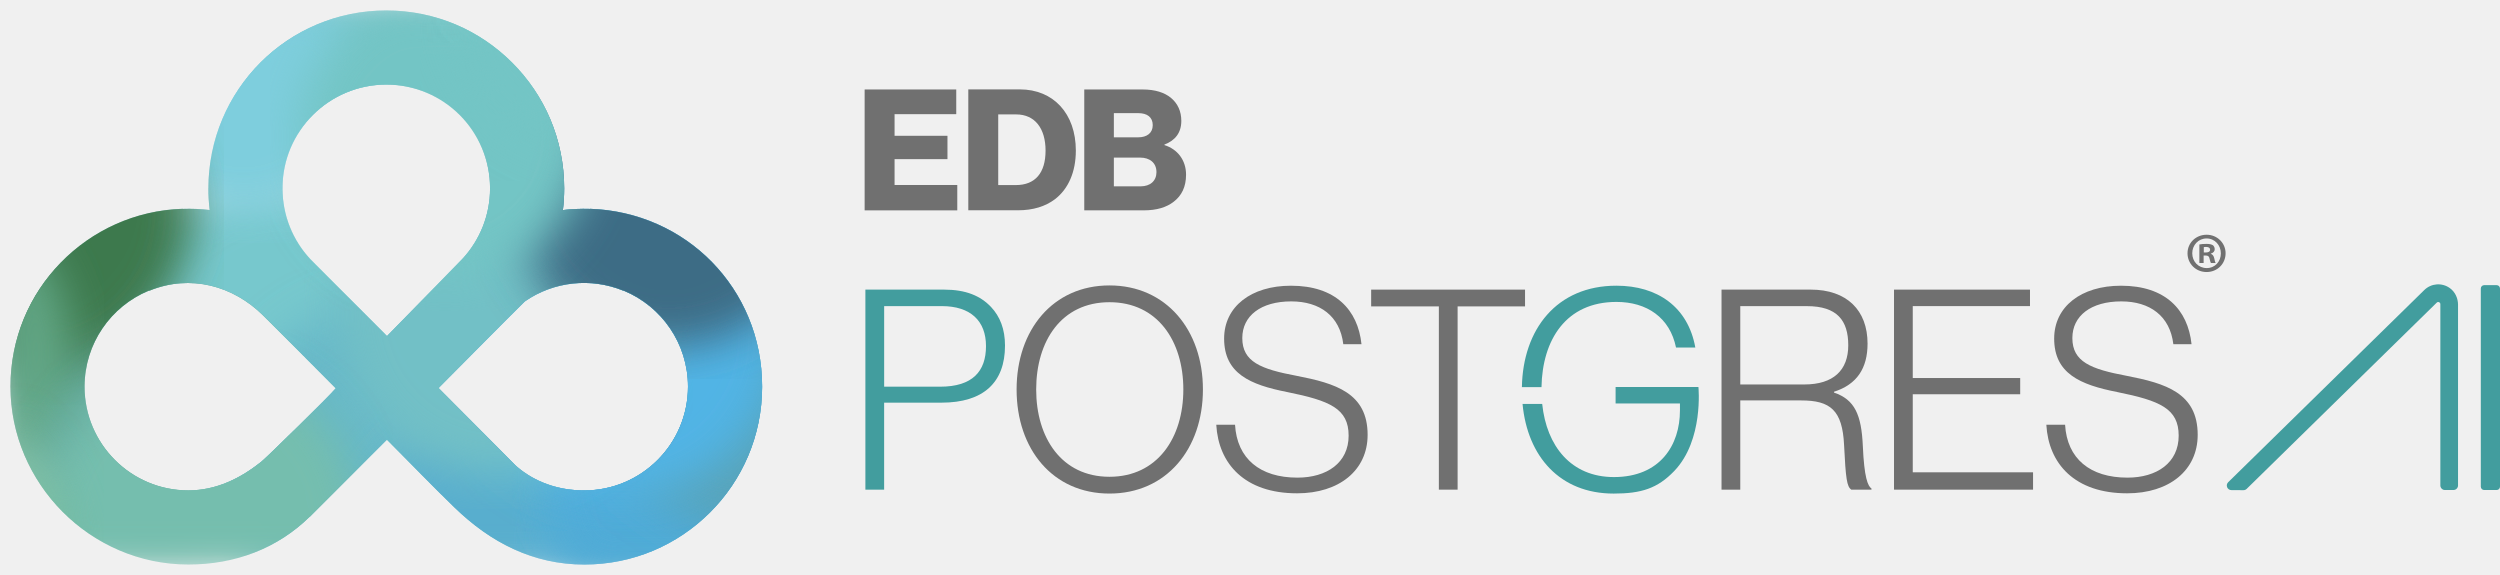
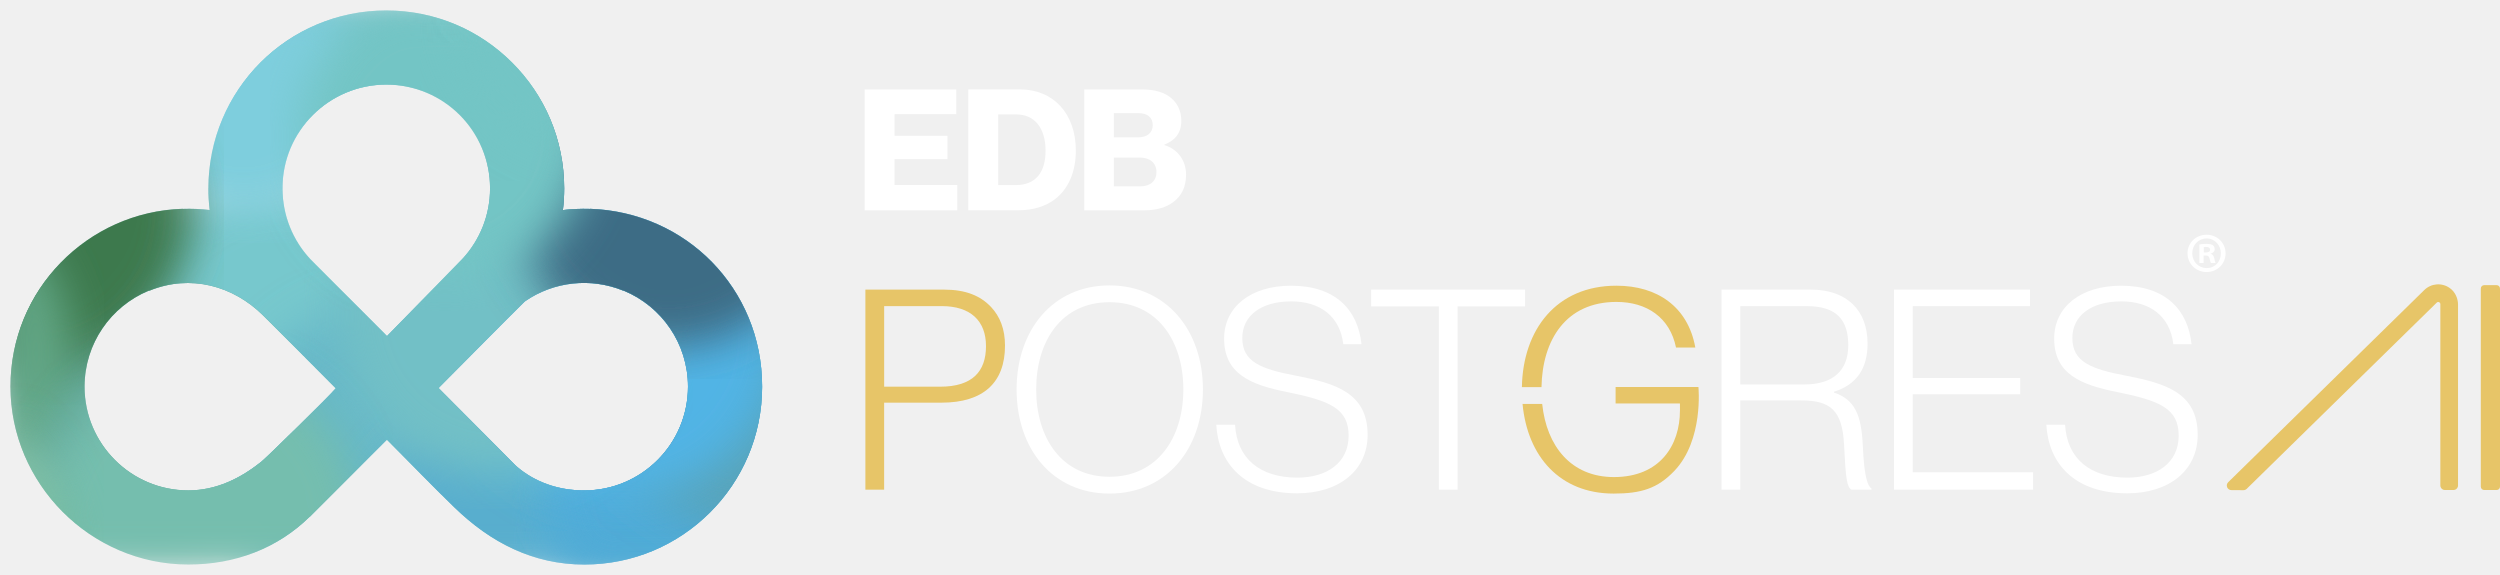
<svg xmlns="http://www.w3.org/2000/svg" id="Layer_1" data-name="Layer 1" viewBox="0 0 1223 281.28">
  <defs>
    <style>
      .cls-1 {
        fill: none;
      }

      .cls-2 {
        fill: #51b4e5;
      }

      .cls-3 {
        fill: #77c8cd;
      }

      .cls-4 {
        fill: #55aed5;
      }

      .cls-5 {
        fill: #62a786;
      }

      .cls-6 {
        filter: url(#AI_GaussianBlur_11-11);
        isolation: isolate;
      }

      .cls-7 {
-         fill: #707070;
+         fill: #e7c568;
      }

      .cls-8 {
        fill: #77c9c8;
      }

      .cls-9 {
-         fill: #429d9e;
+         clip-path: url(#clippath-1);
      }

      .cls-10 {
-         clip-path: url(#clippath-1);
+         clip-path: url(#clippath-2);
      }

      .cls-11 {
-         clip-path: url(#clippath-2);
+         fill: #59a3b7;
      }

      .cls-12 {
-         fill: #59a3b7;
+         filter: url(#AI_GaussianBlur_11-10);
      }

      .cls-13 {
-         filter: url(#AI_GaussianBlur_11-10);
+         filter: url(#AI_GaussianBlur_11-13);
      }

      .cls-14 {
-         filter: url(#AI_GaussianBlur_11-13);
+         filter: url(#AI_GaussianBlur_11-14);
      }

      .cls-15 {
-         filter: url(#AI_GaussianBlur_11-14);
+         filter: url(#AI_GaussianBlur_11-12);
      }

      .cls-16 {
-         filter: url(#AI_GaussianBlur_11-12);
+         filter: url(#AI_GaussianBlur_11-19);
      }

      .cls-17 {
-         filter: url(#AI_GaussianBlur_11-19);
+         filter: url(#AI_GaussianBlur_11-18);
      }

      .cls-18 {
-         filter: url(#AI_GaussianBlur_11-18);
+         filter: url(#AI_GaussianBlur_11-17);
      }

      .cls-19 {
-         filter: url(#AI_GaussianBlur_11-17);
+         filter: url(#AI_GaussianBlur_11-16);
      }

      .cls-20 {
-         filter: url(#AI_GaussianBlur_11-16);
+         filter: url(#AI_GaussianBlur_11-15);
      }

      .cls-21 {
-         filter: url(#AI_GaussianBlur_11-15);
+         filter: url(#AI_GaussianBlur_11-20);
      }

      .cls-22 {
-         filter: url(#AI_GaussianBlur_11-20);
+         fill: #62a79b;
      }

      .cls-23 {
-         fill: #62a79b;
+         fill: #fff;
      }

      .cls-24 {
        fill: #74beae;
      }

      .cls-25 {
        fill: #3d6c85;
      }

      .cls-26 {
        fill: #3e794d;
      }

      .cls-27 {
        fill: #73c5c5;
      }

      .cls-28 {
        filter: url(#AI_GaussianBlur_11);
      }

      .cls-29 {
        fill: #71c0c4;
      }

      .cls-30 {
        filter: url(#AI_GaussianBlur_11-8);
      }

      .cls-31 {
        filter: url(#AI_GaussianBlur_11-9);
      }

      .cls-32 {
        filter: url(#AI_GaussianBlur_11-5);
      }

      .cls-33 {
        filter: url(#AI_GaussianBlur_11-6);
      }

      .cls-34 {
        filter: url(#AI_GaussianBlur_11-7);
      }

      .cls-35 {
        filter: url(#AI_GaussianBlur_11-4);
      }

      .cls-36 {
        filter: url(#AI_GaussianBlur_11-3);
      }

      .cls-37 {
        filter: url(#AI_GaussianBlur_11-2);
      }

      .cls-38 {
        fill: #66b8c9;
      }

      .cls-39 {
        fill: #7ecedd;
      }

      .cls-40 {
        fill: #4fabd7;
      }

      .cls-41 {
        fill: #6db899;
      }

      .cls-42 {
        fill: #58aece;
      }

      .cls-43 {
        clip-path: url(#clippath);
      }

      .cls-44 {
        fill: #72c0c6;
      }

      .cls-45 {
        fill: #7dccdc;
      }
    </style>
    <clipPath id="clippath">
      <rect class="cls-1" width="1223" height="281.28" />
    </clipPath>
    <clipPath id="clippath-1">
      <path class="cls-1" d="M41.37,189.14c0-21.13,12.91-39.24,31.26-46.89.22,0,.44-.04.64-.12,19.86-8.05,40.73-2.44,55.57,12.31,11.85,11.78,23.64,23.64,35.42,35.51-3.93,4.63-33.63,33.64-36,35.58-10.39,8.49-22.49,14.37-36.12,14.37-28.04,0-50.77-22.73-50.77-50.77M252.72,228.17c-.07-.06-.56-.52-.56-.52l-37.62-37.83c2.22-2.24,35.57-35.87,42.23-42.37,14.23-9.88,32.38-11.65,48.02-5.31.15.06.31.09.48.11,18.37,7.64,31.29,25.76,31.29,46.9,0,28.04-22.73,50.77-50.77,50.77-12.64,0-24.19-4.1-33.07-11.74M151.77,126.7c-8.42-9.06-13.58-21.21-13.58-34.55,0-28.04,22.73-50.77,50.77-50.77s50.77,22.73,50.77,50.77c0,13.24-5.07,25.3-13.38,34.34l-37.05,37.96-37.54-37.75ZM101.93,92.14c0,3.59.23,7.13.65,10.61-4.38-.52-8.8-.7-13.2-.55,0-.02,0-.04,0-.06-46.79,1.46-84.27,39.85-84.27,86.99s38.97,87.04,87.04,87.04c22.95,0,43.54-7.87,59.37-23.4l.04.04,37.72-37.72c.19.19.38.39.58.58,10.83,10.83,21.44,21.91,32.44,32.56,17.72,17.17,38.43,27.95,63.5,27.95,48.07,0,87.04-38.97,87.04-87.04s-37.48-85.53-84.27-86.99c0,.02,0,.03,0,.05-4.4-.14-8.82.05-13.2.57.42-3.48.64-7.03.64-10.62,0-48.07-38.97-87.04-87.03-87.04s-87.04,38.97-87.04,87.04" />
    </clipPath>
    <filter id="AI_GaussianBlur_11">
      <feGaussianBlur stdDeviation="11" />
    </filter>
    <filter id="AI_GaussianBlur_11-2" data-name="AI_GaussianBlur_11">
      <feGaussianBlur stdDeviation="11" />
    </filter>
    <filter id="AI_GaussianBlur_11-3" data-name="AI_GaussianBlur_11">
      <feGaussianBlur stdDeviation="11" />
    </filter>
    <filter id="AI_GaussianBlur_11-4" data-name="AI_GaussianBlur_11">
      <feGaussianBlur stdDeviation="11" />
    </filter>
    <filter id="AI_GaussianBlur_11-5" data-name="AI_GaussianBlur_11">
      <feGaussianBlur stdDeviation="11" />
    </filter>
    <filter id="AI_GaussianBlur_11-6" data-name="AI_GaussianBlur_11">
      <feGaussianBlur stdDeviation="11" />
    </filter>
    <filter id="AI_GaussianBlur_11-7" data-name="AI_GaussianBlur_11">
      <feGaussianBlur stdDeviation="11" />
    </filter>
    <filter id="AI_GaussianBlur_11-8" data-name="AI_GaussianBlur_11">
      <feGaussianBlur stdDeviation="11" />
    </filter>
    <filter id="AI_GaussianBlur_11-9" data-name="AI_GaussianBlur_11">
      <feGaussianBlur stdDeviation="11" />
    </filter>
    <filter id="AI_GaussianBlur_11-10" data-name="AI_GaussianBlur_11">
      <feGaussianBlur stdDeviation="11" />
    </filter>
    <filter id="AI_GaussianBlur_11-11" data-name="AI_GaussianBlur_11">
      <feGaussianBlur stdDeviation="11" />
    </filter>
    <filter id="AI_GaussianBlur_11-12" data-name="AI_GaussianBlur_11">
      <feGaussianBlur stdDeviation="11" />
    </filter>
    <filter id="AI_GaussianBlur_11-13" data-name="AI_GaussianBlur_11">
      <feGaussianBlur stdDeviation="11" />
    </filter>
    <filter id="AI_GaussianBlur_11-14" data-name="AI_GaussianBlur_11">
      <feGaussianBlur stdDeviation="11" />
    </filter>
    <filter id="AI_GaussianBlur_11-15" data-name="AI_GaussianBlur_11">
      <feGaussianBlur stdDeviation="11" />
    </filter>
    <filter id="AI_GaussianBlur_11-16" data-name="AI_GaussianBlur_11">
      <feGaussianBlur stdDeviation="11" />
    </filter>
    <filter id="AI_GaussianBlur_11-17" data-name="AI_GaussianBlur_11">
      <feGaussianBlur stdDeviation="11" />
    </filter>
    <filter id="AI_GaussianBlur_11-18" data-name="AI_GaussianBlur_11">
      <feGaussianBlur stdDeviation="11" />
    </filter>
    <filter id="AI_GaussianBlur_11-19" data-name="AI_GaussianBlur_11">
      <feGaussianBlur stdDeviation="11" />
    </filter>
    <filter id="AI_GaussianBlur_11-20" data-name="AI_GaussianBlur_11">
      <feGaussianBlur stdDeviation="11" />
    </filter>
    <clipPath id="clippath-2">
      <rect class="cls-1" width="1223" height="281.28" />
    </clipPath>
  </defs>
-   <polygon class="cls-7" points="422.98 43.77 467.8 43.77 467.8 55.85 437.62 55.85 437.62 66.43 463.5 66.43 463.5 77.85 437.62 77.85 437.62 90.5 468.3 90.5 468.3 102.91 422.98 102.91 422.98 43.77" />
+   <polygon class="cls-23" points="422.98 43.77 467.8 43.77 467.8 55.85 437.62 55.85 437.62 66.43 463.5 66.43 463.5 77.85 437.62 77.85 437.62 90.5 468.3 90.5 468.3 102.91 422.98 102.91 422.98 43.77" />
  <g class="cls-43">
-     <path class="cls-7" d="M473.69,43.73h25.23c16.38,0,27.38,11.83,27.38,29.94,0,10.42-3.64,18.77-10.26,23.82-4.63,3.47-10.59,5.38-18.03,5.38h-24.32v-59.14ZM496.93,90.54c9.59,0,14.56-6.04,14.56-16.87s-5.21-17.7-14.39-17.7h-8.77v34.57h8.6Z" />
-     <path class="cls-7" d="M530.43,43.77h28.53c6.12,0,10.67,1.49,13.81,4.05,3.39,2.81,5.13,6.62,5.13,11.33,0,5.87-3.06,9.59-8.27,11.58v.25c6.45,1.98,10.59,7.44,10.59,14.47,0,5.96-2.15,10.26-6.04,13.23-3.47,2.73-8.35,4.22-14.56,4.22h-29.2v-59.14ZM556.81,67.18c4.22,0,7.11-2.07,7.11-5.96s-2.73-5.87-7.03-5.87h-11.99v11.83h11.91ZM557.97,91.16c4.8,0,7.77-2.73,7.77-6.95,0-4.71-3.47-7.11-7.94-7.11h-12.9v14.06h13.07Z" />
+     <path class="cls-23" d="M473.69,43.73h25.23c16.38,0,27.38,11.83,27.38,29.94,0,10.42-3.64,18.77-10.26,23.82-4.63,3.47-10.59,5.38-18.03,5.38h-24.32v-59.14ZM496.93,90.54c9.59,0,14.56-6.04,14.56-16.87s-5.21-17.7-14.39-17.7h-8.77v34.57h8.6Z" />
+     <path class="cls-23" d="M530.43,43.77h28.53c6.12,0,10.67,1.49,13.81,4.05,3.39,2.81,5.13,6.62,5.13,11.33,0,5.87-3.06,9.59-8.27,11.58v.25c6.45,1.98,10.59,7.44,10.59,14.47,0,5.96-2.15,10.26-6.04,13.23-3.47,2.73-8.35,4.22-14.56,4.22h-29.2v-59.14ZM556.81,67.18c4.22,0,7.11-2.07,7.11-5.96s-2.73-5.87-7.03-5.87h-11.99v11.83h11.91ZM557.97,91.16c4.8,0,7.77-2.73,7.77-6.95,0-4.71-3.47-7.11-7.94-7.11h-12.9v14.06h13.07Z" />
+   </g>
+   <g class="cls-9">
+     <g class="cls-28">
+       <ellipse class="cls-22" cx="76.95" cy="181.56" rx="78.95" ry="79.11" />
+     </g>
+     <g class="cls-37">
+       <ellipse class="cls-3" cx="137.53" cy="168.65" rx="78.95" ry="79.11" />
+     </g>
+     <g class="cls-36">
+       <ellipse class="cls-38" cx="192.12" cy="226.86" rx="78.95" ry="79.11" />
+     </g>
+     <g class="cls-35">
+       <ellipse class="cls-42" cx="252.86" cy="279.03" rx="78.95" ry="79.11" />
+     </g>
+     <g class="cls-32">
+       <ellipse class="cls-4" cx="345.64" cy="272.84" rx="78.95" ry="79.11" />
+     </g>
+     <g class="cls-33">
+       <ellipse class="cls-40" cx="347.21" cy="232.86" rx="78.95" ry="79.11" />
+     </g>
+     <g class="cls-34">
+       <ellipse class="cls-11" cx="366.69" cy="178.3" rx="78.95" ry="79.11" />
+     </g>
+     <g class="cls-30">
+       <ellipse class="cls-2" cx="303.49" cy="164.45" rx="78.95" ry="79.11" />
+     </g>
+     <g class="cls-31">
+       <ellipse class="cls-44" cx="243.83" cy="153.75" rx="78.95" ry="79.11" />
+     </g>
+     <g class="cls-12">
+       <ellipse class="cls-25" cx="327.16" cy="90.2" rx="78.95" ry="79.11" />
+     </g>
+     <g class="cls-6">
+       <ellipse class="cls-29" cx="163.74" cy="-16.28" rx="73.5" ry="73.65" />
+     </g>
+     <g class="cls-15">
+       <ellipse class="cls-45" cx="78.11" cy="7.7" rx="65.28" ry="65.41" />
+     </g>
+     <g class="cls-13">
+       <ellipse class="cls-39" cx="119.18" cy="42.71" rx="63.05" ry="63.18" />
+     </g>
+     <g class="cls-14">
+       <ellipse class="cls-26" cx="14.58" cy="102.91" rx="78.95" ry="79.11" />
+     </g>
+     <g class="cls-20">
+       <ellipse class="cls-5" cx="-44.24" cy="172.38" rx="78.95" ry="79.11" />
+     </g>
+     <g class="cls-19">
+       <ellipse class="cls-24" cx="97.44" cy="256.19" rx="78.95" ry="79.11" />
+     </g>
+     <g class="cls-18">
+       <ellipse class="cls-41" cx="-44.24" cy="272.84" rx="78.95" ry="79.11" />
+     </g>
+     <g class="cls-17">
+       <ellipse class="cls-27" cx="217.61" cy="66.54" rx="71.09" ry="71.24" />
+     </g>
+     <g class="cls-16">
+       <ellipse class="cls-27" cx="291.02" cy="2.92" rx="71.09" ry="71.24" />
+     </g>
+     <g class="cls-21">
+       <ellipse class="cls-8" cx="251.49" cy="-64.78" rx="71.09" ry="71.24" />
+     </g>
  </g>
  <g class="cls-10">
-     <g class="cls-28">
-       <ellipse class="cls-23" cx="76.95" cy="181.56" rx="78.95" ry="79.11" />
-     </g>
-     <g class="cls-37">
-       <ellipse class="cls-3" cx="137.53" cy="168.65" rx="78.95" ry="79.11" />
-     </g>
-     <g class="cls-36">
-       <ellipse class="cls-38" cx="192.12" cy="226.86" rx="78.95" ry="79.11" />
-     </g>
-     <g class="cls-35">
-       <ellipse class="cls-42" cx="252.86" cy="279.03" rx="78.95" ry="79.11" />
-     </g>
-     <g class="cls-32">
-       <ellipse class="cls-4" cx="345.64" cy="272.84" rx="78.95" ry="79.11" />
-     </g>
-     <g class="cls-33">
-       <ellipse class="cls-40" cx="347.21" cy="232.86" rx="78.95" ry="79.11" />
-     </g>
-     <g class="cls-34">
-       <ellipse class="cls-12" cx="366.69" cy="178.3" rx="78.95" ry="79.11" />
-     </g>
-     <g class="cls-30">
-       <ellipse class="cls-2" cx="303.49" cy="164.45" rx="78.95" ry="79.11" />
-     </g>
-     <g class="cls-31">
-       <ellipse class="cls-44" cx="243.83" cy="153.75" rx="78.95" ry="79.11" />
-     </g>
-     <g class="cls-13">
-       <ellipse class="cls-25" cx="327.16" cy="90.2" rx="78.95" ry="79.11" />
-     </g>
-     <g class="cls-6">
-       <ellipse class="cls-29" cx="163.74" cy="-16.28" rx="73.5" ry="73.65" />
-     </g>
-     <g class="cls-16">
-       <ellipse class="cls-45" cx="78.11" cy="7.7" rx="65.28" ry="65.41" />
-     </g>
-     <g class="cls-14">
-       <ellipse class="cls-39" cx="119.18" cy="42.71" rx="63.05" ry="63.18" />
-     </g>
-     <g class="cls-15">
-       <ellipse class="cls-26" cx="14.58" cy="102.91" rx="78.95" ry="79.11" />
-     </g>
-     <g class="cls-21">
-       <ellipse class="cls-5" cx="-44.24" cy="172.38" rx="78.95" ry="79.11" />
-     </g>
-     <g class="cls-20">
-       <ellipse class="cls-24" cx="97.44" cy="256.19" rx="78.95" ry="79.11" />
-     </g>
-     <g class="cls-19">
-       <ellipse class="cls-41" cx="-44.24" cy="272.84" rx="78.95" ry="79.11" />
-     </g>
-     <g class="cls-18">
-       <ellipse class="cls-27" cx="217.61" cy="66.54" rx="71.09" ry="71.24" />
-     </g>
-     <g class="cls-17">
-       <ellipse class="cls-27" cx="291.02" cy="2.92" rx="71.09" ry="71.24" />
-     </g>
-     <g class="cls-22">
-       <ellipse class="cls-8" cx="251.49" cy="-64.78" rx="71.09" ry="71.24" />
-     </g>
-   </g>
-   <g class="cls-11">
-     <path class="cls-9" d="M423.36,141.68h38.46c10.68,0,17.79,3.01,22.99,8.49,4.38,4.65,6.84,10.81,6.84,18.89,0,18.07-10.54,27.92-31.07,27.92h-28.06v42.57h-9.17v-97.86ZM459.9,189.17c15.88,0,22.45-7.53,22.45-19.85s-7.53-19.57-21.63-19.57h-28.19v39.42h27.37Z" />
-     <path class="cls-7" d="M497.32,190.54c0-29.15,17.79-50.91,45.44-50.91s45.71,21.76,45.71,50.91-17.93,50.91-45.71,50.91-45.44-21.76-45.44-50.91M578.89,190.54c0-23.68-12.59-42.7-36.13-42.7s-35.86,19.02-35.86,42.7,12.46,42.7,35.86,42.7,36.13-19.02,36.13-42.7" />
-     <path class="cls-7" d="M595.01,207.79h9.17c.96,16.56,12.18,25.87,30.52,25.87,14.37,0,25.05-7.25,25.05-20.53s-9.17-17.11-30.11-21.35c-18.07-3.56-30.8-9.03-30.8-26.14,0-15.6,13.14-25.87,32.71-25.87,21.76,0,32.71,11.77,34.49,28.61h-8.9c-1.64-13.82-11.5-20.94-25.46-20.94-14.92,0-23.95,7.12-23.95,17.93,0,11.63,9.03,15.19,26.55,18.48,19.02,3.69,34.76,8.35,34.76,28.88,0,17.38-13.96,28.6-34.49,28.6-25.73,0-38.46-14.51-39.55-33.53" />
-     <polygon class="cls-7" points="703.89 149.89 670.77 149.89 670.77 141.68 746.05 141.68 746.05 149.89 713.06 149.89 713.06 239.54 703.89 239.54 703.89 149.89" />
-     <path class="cls-7" d="M842.17,141.68h43.66c17.66,0,27.78,10.13,27.78,26.42,0,12.04-5.2,19.98-16.42,23.54v.41c10.13,3.42,13.41,10.81,14.1,26.01.68,15.74,2.46,19.71,4.24,20.94v.55h-9.85c-2.19-1.5-2.74-5.2-3.56-21.9-.82-16.97-6.71-21.76-20.94-21.76h-29.84v43.66h-9.17v-97.86ZM882.68,188.08c14.23,0,21.49-6.98,21.49-19.16s-5.48-19.16-20.26-19.16h-32.57v38.32h31.34Z" />
-     <polygon class="cls-7" points="926.55 141.68 993.07 141.68 993.07 149.75 935.72 149.75 935.72 184.93 988.28 184.93 988.28 192.87 935.72 192.87 935.72 231.05 994.57 231.05 994.57 239.54 926.55 239.54 926.55 141.68" />
-     <path class="cls-7" d="M1001.07,207.79h9.17c.96,16.56,12.18,25.87,30.52,25.87,14.37,0,25.05-7.25,25.05-20.53s-9.17-17.11-30.11-21.35c-18.07-3.56-30.8-9.03-30.8-26.14,0-15.6,13.14-25.87,32.71-25.87,21.76,0,32.71,11.77,34.49,28.61h-8.9c-1.64-13.82-11.5-20.94-25.45-20.94-14.92,0-23.95,7.12-23.95,17.93,0,11.63,9.03,15.19,26.55,18.48,19.02,3.69,34.76,8.35,34.76,28.88,0,17.38-13.96,28.6-34.49,28.6-25.73,0-38.46-14.51-39.55-33.53" />
-     <path class="cls-9" d="M1091.59,239.76c-2.01-.01-2.99-2.45-1.56-3.86l95.95-94.03c3.34-3.27,8.61-3.75,12.54-.89,2.56,1.86,3.95,4.95,3.95,8.12v88.37c0,1.24-1.01,2.25-2.25,2.25h-4.15c-1.24,0-2.25-1.01-2.25-2.25v-88.67c0-.46-.22-.79-.64-.96-.42-.18-.8-.11-1.14.22l-92.97,91.1c-.43.42-1,.65-1.59.64l-5.89-.04Z" />
-     <path class="cls-9" d="M1215.26,139.49h6.09c.91,0,1.65.74,1.65,1.65v96.93c0,.91-.74,1.65-1.65,1.65h-6.09c-.91,0-1.65-.74-1.65-1.65v-96.93c0-.91.74-1.65,1.65-1.65" />
-     <path class="cls-9" d="M754.1,189.39c.41-23.09,11.94-41.69,36.66-41.69,14.92,0,26.14,7.66,29.15,22.31h9.44c-3.56-19.84-18.48-30.25-38.6-30.25-29.26,0-45.75,21.39-46.24,49.63h9.58Z" />
-     <path class="cls-9" d="M790.35,189.31v8.08h31.48v3.42c0,16.97-9.72,32.57-32.3,32.57-20.98,0-32.95-15.14-35.09-35.78h-9.61c2.39,25.69,18.27,43.86,44.57,43.86,13.55,0,21.45-2.53,29.62-11.02,14.49-15.06,11.85-41.13,11.85-41.13h-40.51Z" />
-     <path class="cls-7" d="M1088.76,123.9c0,5.14-4.04,9.18-9.29,9.18s-9.34-4.04-9.34-9.18,4.15-9.07,9.34-9.07,9.29,4.04,9.29,9.07M1072.45,123.9c0,4.04,2.99,7.24,7.08,7.24s6.91-3.21,6.91-7.19-2.93-7.3-6.97-7.3-7.02,3.26-7.02,7.24M1078.03,128.66h-2.1v-9.07c.83-.17,1.99-.28,3.48-.28,1.71,0,2.49.28,3.15.66.5.39.88,1.11.88,1.99,0,1-.77,1.77-1.88,2.1v.11c.89.33,1.38,1,1.66,2.21.28,1.38.44,1.94.66,2.27h-2.27c-.28-.33-.44-1.16-.72-2.21-.17-1-.72-1.44-1.88-1.44h-1v3.65ZM1078.09,123.51h1c1.16,0,2.1-.39,2.1-1.33,0-.83-.61-1.38-1.93-1.38-.55,0-.94.05-1.16.11v2.6Z" />
+     <path class="cls-7" d="M423.36,141.68h38.46c10.68,0,17.79,3.01,22.99,8.49,4.38,4.65,6.84,10.81,6.84,18.89,0,18.07-10.54,27.92-31.07,27.92h-28.06v42.57h-9.17v-97.86ZM459.9,189.17c15.88,0,22.45-7.53,22.45-19.85s-7.53-19.57-21.63-19.57h-28.19v39.42h27.37Z" />
+     <path class="cls-23" d="M497.32,190.54c0-29.15,17.79-50.91,45.44-50.91s45.71,21.76,45.71,50.91-17.93,50.91-45.71,50.91-45.44-21.76-45.44-50.91M578.89,190.54c0-23.68-12.59-42.7-36.13-42.7s-35.86,19.02-35.86,42.7,12.46,42.7,35.86,42.7,36.13-19.02,36.13-42.7" />
+     <path class="cls-23" d="M595.01,207.79h9.17c.96,16.56,12.18,25.87,30.52,25.87,14.37,0,25.05-7.25,25.05-20.53s-9.17-17.11-30.11-21.35c-18.07-3.56-30.8-9.03-30.8-26.14,0-15.6,13.14-25.87,32.71-25.87,21.76,0,32.71,11.77,34.49,28.61h-8.9c-1.64-13.82-11.5-20.94-25.46-20.94-14.92,0-23.95,7.12-23.95,17.93,0,11.63,9.03,15.19,26.55,18.48,19.02,3.69,34.76,8.35,34.76,28.88,0,17.38-13.96,28.6-34.49,28.6-25.73,0-38.46-14.51-39.55-33.53" />
+     <polygon class="cls-23" points="703.89 149.89 670.77 149.89 670.77 141.68 746.05 141.68 746.05 149.89 713.06 149.89 713.06 239.54 703.89 239.54 703.89 149.89" />
+     <path class="cls-23" d="M842.17,141.68h43.66c17.66,0,27.78,10.13,27.78,26.42,0,12.04-5.2,19.98-16.42,23.54v.41c10.13,3.42,13.41,10.81,14.1,26.01.68,15.74,2.46,19.71,4.24,20.94v.55h-9.85c-2.19-1.5-2.74-5.2-3.56-21.9-.82-16.97-6.71-21.76-20.94-21.76h-29.84v43.66h-9.17v-97.86ZM882.68,188.08c14.23,0,21.49-6.98,21.49-19.16s-5.48-19.16-20.26-19.16h-32.57v38.32h31.34Z" />
+     <polygon class="cls-23" points="926.55 141.68 993.07 141.68 993.07 149.75 935.72 149.75 935.72 184.93 988.28 184.93 988.28 192.87 935.72 192.87 935.72 231.05 994.57 231.05 994.57 239.54 926.55 239.54 926.55 141.68" />
+     <path class="cls-23" d="M1001.07,207.79h9.17c.96,16.56,12.18,25.87,30.52,25.87,14.37,0,25.05-7.25,25.05-20.53s-9.17-17.11-30.11-21.35c-18.07-3.56-30.8-9.03-30.8-26.14,0-15.6,13.14-25.87,32.71-25.87,21.76,0,32.71,11.77,34.49,28.61h-8.9c-1.64-13.82-11.5-20.94-25.45-20.94-14.92,0-23.95,7.12-23.95,17.93,0,11.63,9.03,15.19,26.55,18.48,19.02,3.69,34.76,8.35,34.76,28.88,0,17.38-13.96,28.6-34.49,28.6-25.73,0-38.46-14.51-39.55-33.53" />
+     <path class="cls-7" d="M1091.59,239.76c-2.01-.01-2.99-2.45-1.56-3.86l95.95-94.03c3.34-3.27,8.61-3.75,12.54-.89,2.56,1.86,3.95,4.95,3.95,8.12v88.37c0,1.24-1.01,2.25-2.25,2.25h-4.15c-1.24,0-2.25-1.01-2.25-2.25v-88.67c0-.46-.22-.79-.64-.96-.42-.18-.8-.11-1.14.22l-92.97,91.1c-.43.42-1,.65-1.59.64l-5.89-.04Z" />
+     <path class="cls-7" d="M1215.26,139.49h6.09c.91,0,1.65.74,1.65,1.65v96.93c0,.91-.74,1.65-1.65,1.65h-6.09c-.91,0-1.65-.74-1.65-1.65v-96.93c0-.91.74-1.65,1.65-1.65" />
+     <path class="cls-7" d="M754.1,189.39c.41-23.09,11.94-41.69,36.66-41.69,14.92,0,26.14,7.66,29.15,22.31h9.44c-3.56-19.84-18.48-30.25-38.6-30.25-29.26,0-45.75,21.39-46.24,49.63h9.58Z" />
+     <path class="cls-7" d="M790.35,189.31v8.08h31.48v3.42c0,16.97-9.72,32.57-32.3,32.57-20.98,0-32.95-15.14-35.09-35.78h-9.61c2.39,25.69,18.27,43.86,44.57,43.86,13.55,0,21.45-2.53,29.62-11.02,14.49-15.06,11.85-41.13,11.85-41.13h-40.51Z" />
+     <path class="cls-23" d="M1088.76,123.9c0,5.14-4.04,9.18-9.29,9.18s-9.34-4.04-9.34-9.18,4.15-9.07,9.34-9.07,9.29,4.04,9.29,9.07M1072.45,123.9c0,4.04,2.99,7.24,7.08,7.24s6.91-3.21,6.91-7.19-2.93-7.3-6.97-7.3-7.02,3.26-7.02,7.24M1078.03,128.66h-2.1v-9.07c.83-.17,1.99-.28,3.48-.28,1.71,0,2.49.28,3.15.66.5.39.88,1.11.88,1.99,0,1-.77,1.77-1.88,2.1v.11c.89.33,1.38,1,1.66,2.21.28,1.38.44,1.94.66,2.27h-2.27c-.28-.33-.44-1.16-.72-2.21-.17-1-.72-1.44-1.88-1.44h-1v3.65ZM1078.09,123.51h1c1.16,0,2.1-.39,2.1-1.33,0-.83-.61-1.38-1.93-1.38-.55,0-.94.05-1.16.11v2.6Z" />
  </g>
  <rect class="cls-1" width="1223" height="281.28" />
</svg>
